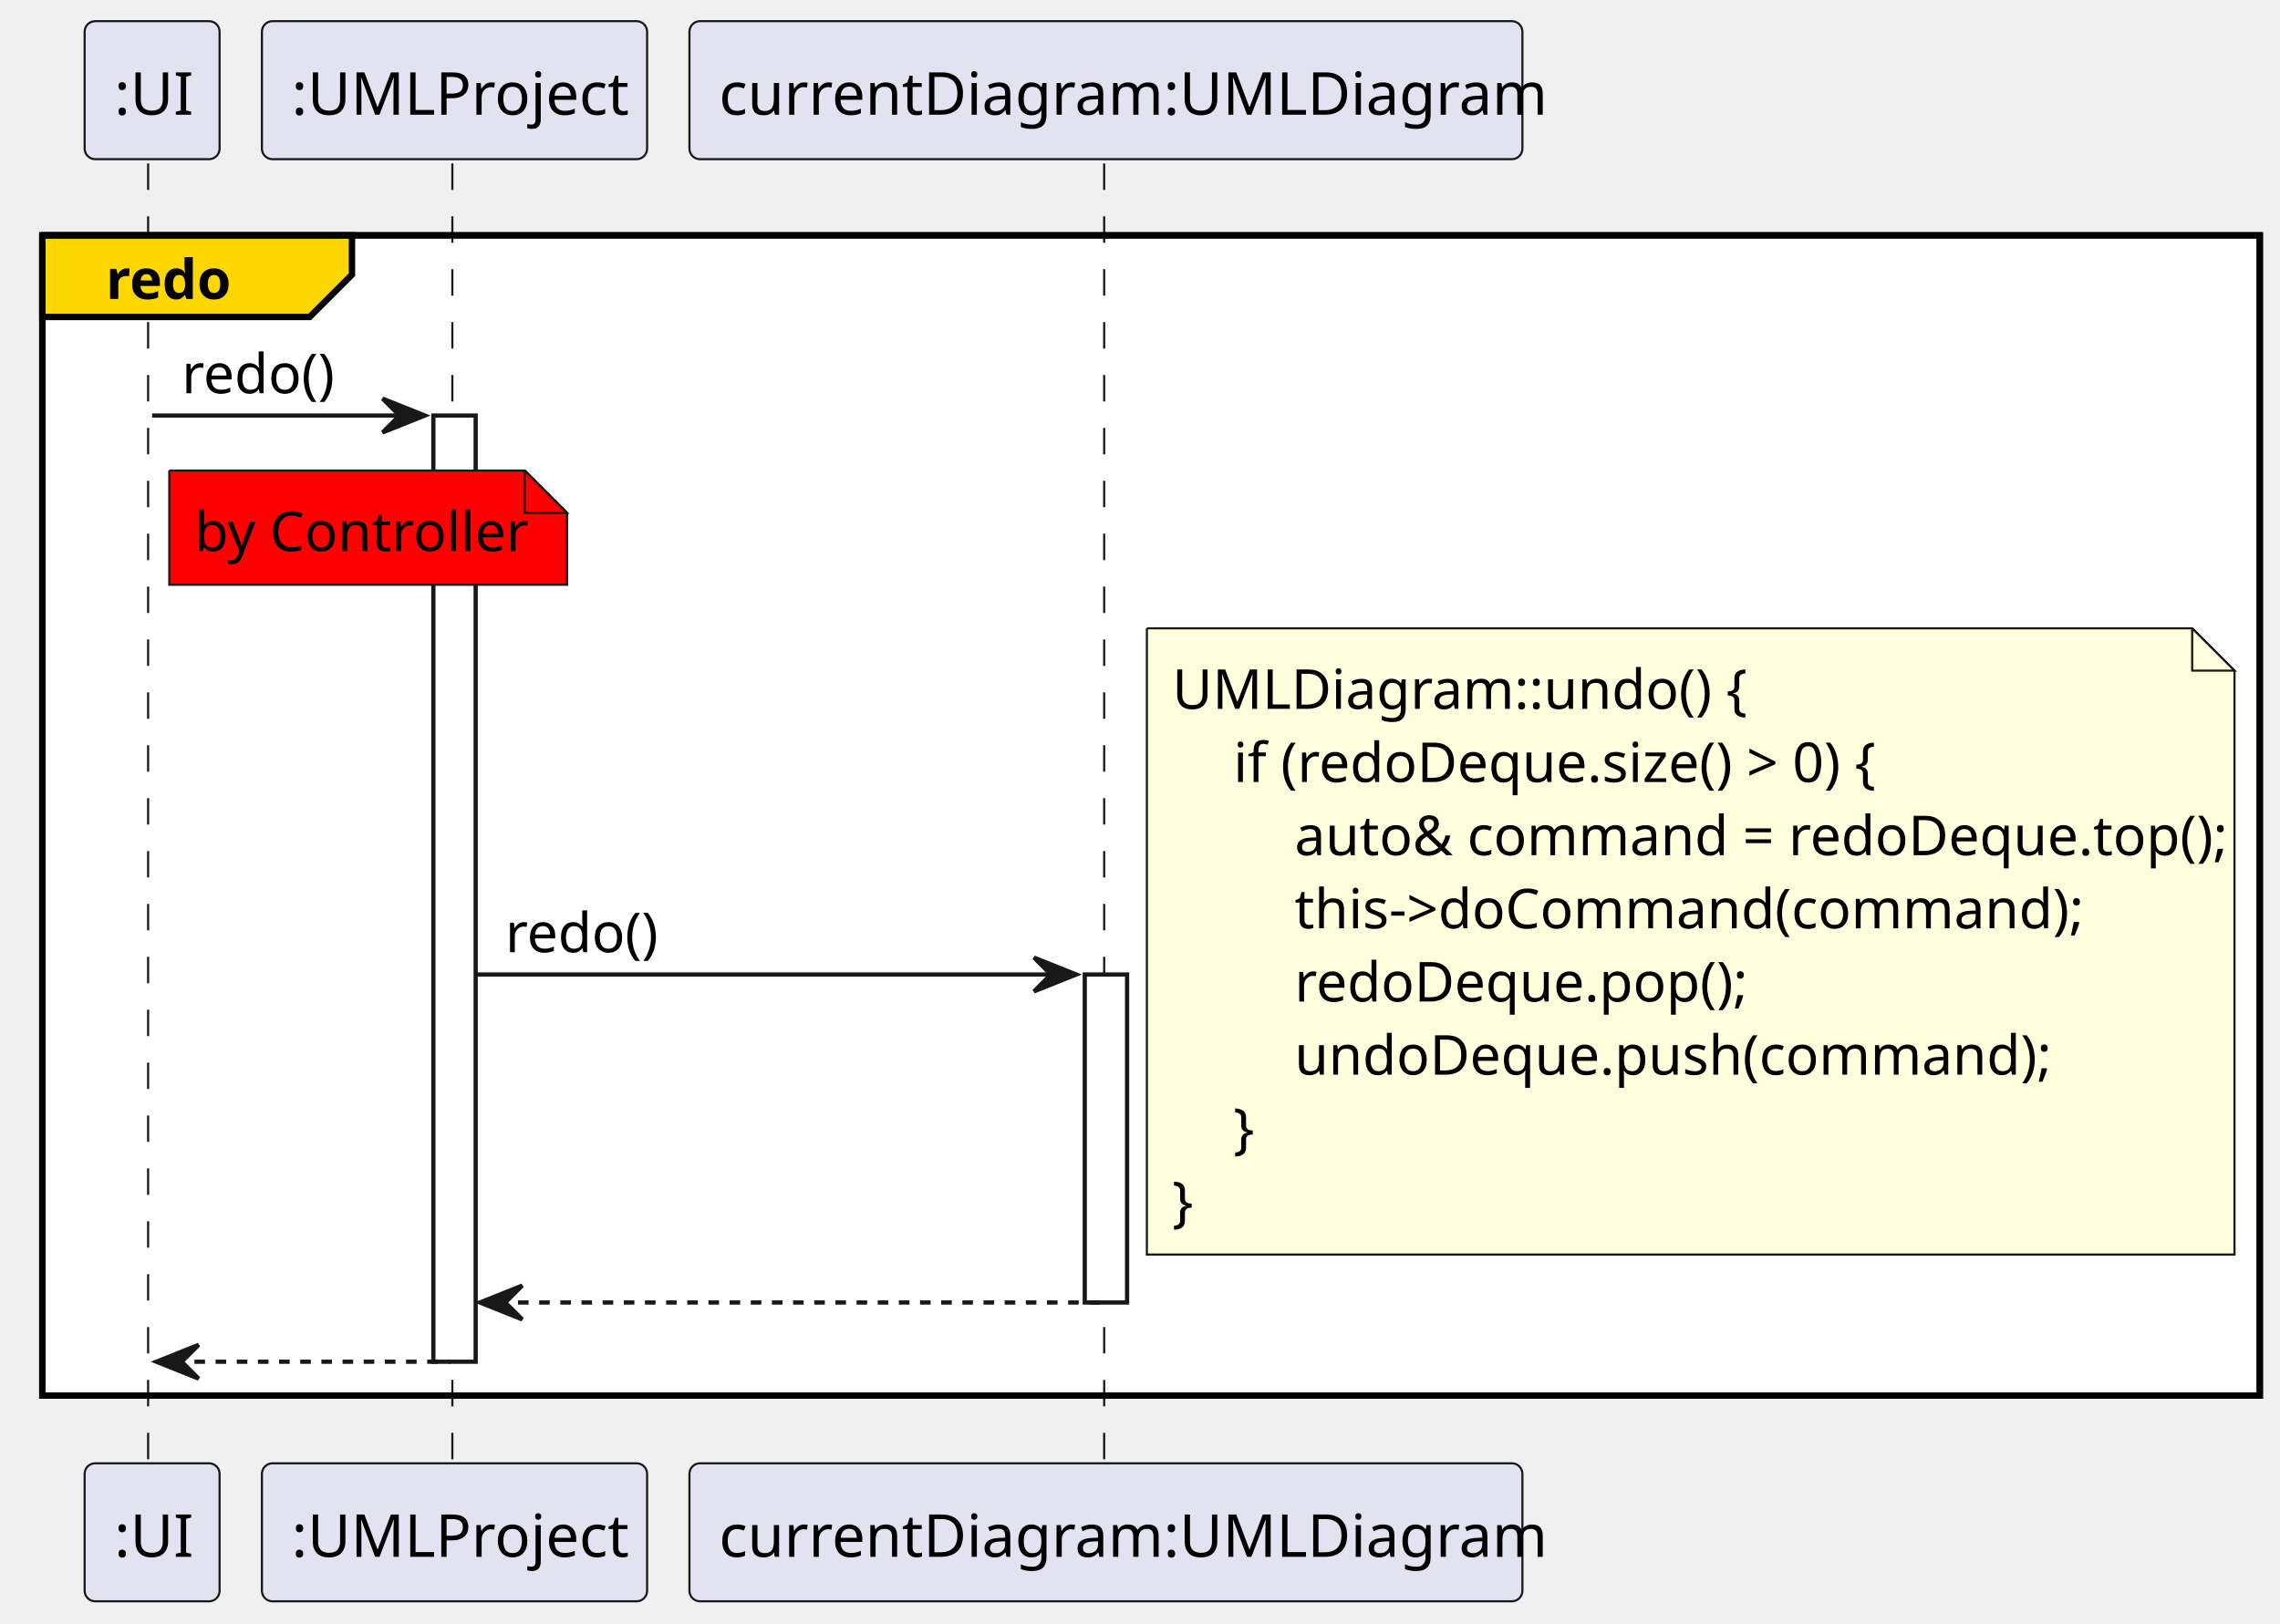
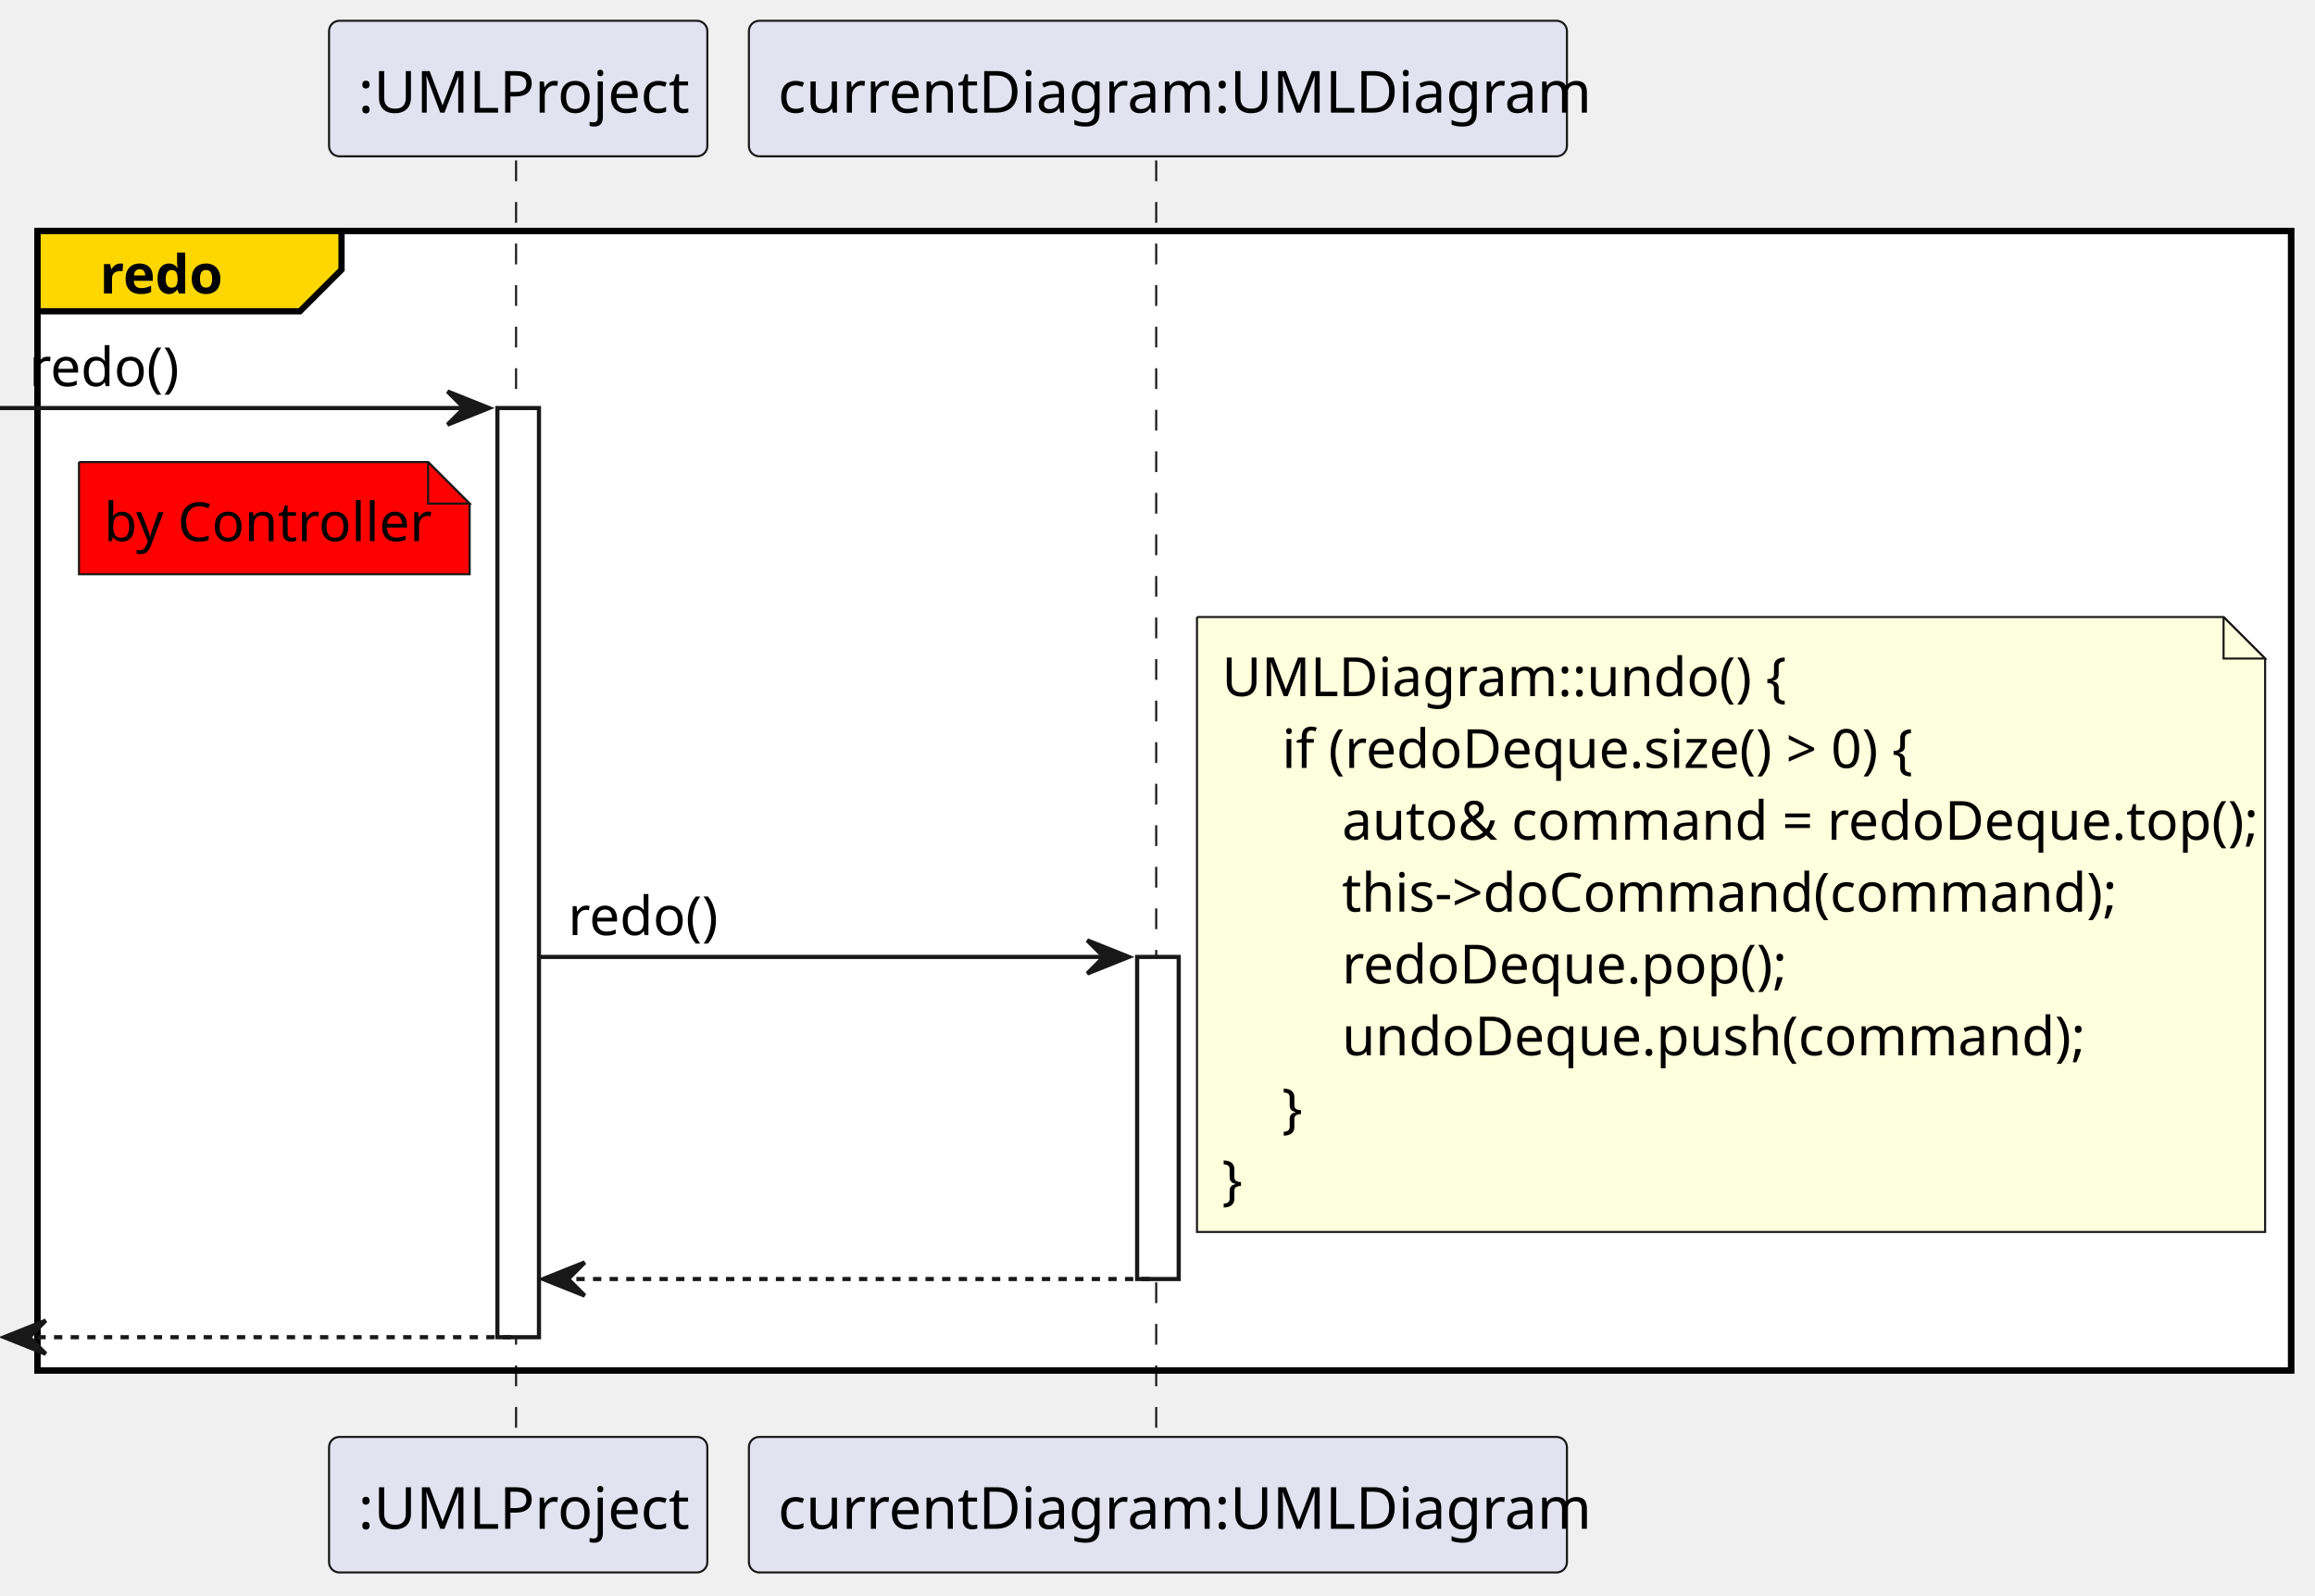
- <svg xmlns="http://www.w3.org/2000/svg" contentStyleType="text/css" height="307.2px" preserveAspectRatio="none" style="width:431px;height:307px;background:#FFFFFF;" version="1.1" viewBox="0 0 431 307" width="431.2px" zoomAndPan="magnify">
+ <svg xmlns="http://www.w3.org/2000/svg" contentStyleType="text/css" height="384px" preserveAspectRatio="none" style="width:557px;height:384px;background:#FFFFFF;" version="1.1" viewBox="0 0 557 384" width="557px" zoomAndPan="magnify">
  <defs />
  <g>
-     <rect fill="#FFFFFF" height="178.895" style="stroke:#181818;stroke-width:0.8;" width="8" x="81.92" y="78.562" />
-     <rect fill="#FFFFFF" height="62.015" style="stroke:#181818;stroke-width:0.8;" width="8" x="205.059" y="184.243" />
-     <rect fill="#FFFFFF" height="219.361" style="stroke:#000000;stroke-width:1.2;" width="419.182" x="8" y="44.497" />
-     <line style="stroke:#181818;stroke-width:0.4;stroke-dasharray:5.0,5.0;" x1="28" x2="28" y1="30.897" y2="277.458" />
-     <line style="stroke:#181818;stroke-width:0.4;stroke-dasharray:5.0,5.0;" x1="85.512" x2="85.512" y1="30.897" y2="277.458" />
-     <line style="stroke:#181818;stroke-width:0.4;stroke-dasharray:5.0,5.0;" x1="208.728" x2="208.728" y1="30.897" y2="277.458" />
-     <rect fill="#E2E2F0" height="26.097" rx="2" ry="2" style="stroke:#181818;stroke-width:0.4;" width="25.512" x="16" y="4" />
-     <text fill="#000000" font-family="sans-serif" font-size="11.2" lengthAdjust="spacing" textLength="14.312" x="21.6" y="21.686">:UI</text>
-     <rect fill="#E2E2F0" height="26.097" rx="2" ry="2" style="stroke:#181818;stroke-width:0.4;" width="25.512" x="16" y="276.658" />
-     <text fill="#000000" font-family="sans-serif" font-size="11.2" lengthAdjust="spacing" textLength="14.312" x="21.6" y="294.344">:UI</text>
-     <rect fill="#E2E2F0" height="26.097" rx="2" ry="2" style="stroke:#181818;stroke-width:0.4;" width="72.816" x="49.512" y="4" />
-     <text fill="#000000" font-family="sans-serif" font-size="11.2" lengthAdjust="spacing" textLength="61.616" x="55.112" y="21.686">:UMLProject</text>
-     <rect fill="#E2E2F0" height="26.097" rx="2" ry="2" style="stroke:#181818;stroke-width:0.4;" width="72.816" x="49.512" y="276.658" />
-     <text fill="#000000" font-family="sans-serif" font-size="11.2" lengthAdjust="spacing" textLength="61.616" x="55.112" y="294.344">:UMLProject</text>
-     <rect fill="#E2E2F0" height="26.097" rx="2" ry="2" style="stroke:#181818;stroke-width:0.4;" width="157.462" x="130.328" y="4" />
-     <text fill="#000000" font-family="sans-serif" font-size="11.2" lengthAdjust="spacing" textLength="146.262" x="135.928" y="21.686">currentDiagram:UMLDiagram</text>
-     <rect fill="#E2E2F0" height="26.097" rx="2" ry="2" style="stroke:#181818;stroke-width:0.4;" width="157.462" x="130.328" y="276.658" />
-     <text fill="#000000" font-family="sans-serif" font-size="11.2" lengthAdjust="spacing" textLength="146.262" x="135.928" y="294.344">currentDiagram:UMLDiagram</text>
-     <rect fill="#FFFFFF" height="178.895" style="stroke:#181818;stroke-width:0.8;" width="8" x="81.92" y="78.562" />
-     <rect fill="#FFFFFF" height="62.015" style="stroke:#181818;stroke-width:0.8;" width="8" x="205.059" y="184.243" />
-     <path d="M8,44.497 L66.537,44.497 L66.537,51.93 L58.537,59.93 L8,59.93 L8,44.497 " fill="#FFD700" style="stroke:#000000;stroke-width:1.2;" />
-     <rect fill="none" height="219.361" style="stroke:#000000;stroke-width:1.2;" width="419.182" x="8" y="44.497" />
-     <text fill="#000000" font-family="sans-serif" font-size="10.4" font-weight="bold" lengthAdjust="spacing" textLength="22.537" x="20" y="56.52">redo</text>
-     <polygon fill="#181818" points="72.32,75.362,80.32,78.562,72.32,81.763,75.52,78.562" style="stroke:#181818;stroke-width:0.8;" />
-     <line style="stroke:#181818;stroke-width:0.8;" x1="28.756" x2="77.12" y1="78.562" y2="78.562" />
-     <text fill="#000000" font-family="sans-serif" font-size="10.4" lengthAdjust="spacing" textLength="27.742" x="34.356" y="74.352">redo()</text>
-     <path d="M32,88.963 L32,110.562 L107.2,110.562 L107.2,96.963 L99.2,88.963 L32,88.963 " fill="#FF0000" style="stroke:#181818;stroke-width:0.4;" />
-     <path d="M99.2,88.963 L99.2,96.963 L107.2,96.963 L99.2,88.963 " fill="#FF0000" style="stroke:#181818;stroke-width:0.4;" />
-     <text fill="#000000" font-family="sans-serif" font-size="10.4" lengthAdjust="spacing" textLength="58.957" x="36.8" y="104.185">by Controller</text>
-     <polygon fill="#181818" points="195.459,181.043,203.459,184.243,195.459,187.443,198.659,184.243" style="stroke:#181818;stroke-width:0.8;" />
-     <line style="stroke:#181818;stroke-width:0.8;" x1="89.92" x2="200.259" y1="184.243" y2="184.243" />
-     <text fill="#000000" font-family="sans-serif" font-size="10.4" lengthAdjust="spacing" textLength="27.742" x="95.52" y="180.033">redo()</text>
-     <path d="M216.8,118.795 L216.8,237.195 L422.4,237.195 L422.4,126.795 L414.4,118.795 L216.8,118.795 " fill="#FEFFDD" style="stroke:#181818;stroke-width:0.4;" />
-     <path d="M414.4,118.795 L414.4,126.795 L422.4,126.795 L414.4,118.795 " fill="#FEFFDD" style="stroke:#181818;stroke-width:0.4;" />
-     <text fill="#000000" font-family="sans-serif" font-size="10.4" lengthAdjust="spacing" textLength="103.462" x="221.6" y="134.018">UMLDiagram::undo() {</text>
-     <text fill="#000000" font-family="sans-serif" font-size="10.4" lengthAdjust="spacing" textLength="118.787" x="233.158" y="147.851">if (redoDeque.size() &gt; 0) {</text>
-     <text fill="#000000" font-family="sans-serif" font-size="10.4" lengthAdjust="spacing" textLength="166.207" x="244.716" y="161.684">auto&amp; command = redoDeque.top();</text>
-     <text fill="#000000" font-family="sans-serif" font-size="10.4" lengthAdjust="spacing" textLength="140.74" x="244.716" y="175.516">this-&gt;doCommand(command);</text>
-     <text fill="#000000" font-family="sans-serif" font-size="10.4" lengthAdjust="spacing" textLength="81.519" x="244.716" y="189.349">redoDeque.pop();</text>
-     <text fill="#000000" font-family="sans-serif" font-size="10.4" lengthAdjust="spacing" textLength="134.702" x="244.716" y="203.182">undoDeque.push(command);</text>
-     <text fill="#000000" font-family="sans-serif" font-size="10.4" lengthAdjust="spacing" textLength="3.473" x="233.158" y="217.015">}</text>
-     <text fill="#000000" font-family="sans-serif" font-size="10.4" lengthAdjust="spacing" textLength="3.473" x="221.6" y="230.848">}</text>
-     <polygon fill="#181818" points="98.72,243.058,90.72,246.258,98.72,249.458,95.52,246.258" style="stroke:#181818;stroke-width:0.8;" />
-     <line style="stroke:#181818;stroke-width:0.8;stroke-dasharray:2.0,2.0;" x1="93.92" x2="208.259" y1="246.258" y2="246.258" />
-     <polygon fill="#181818" points="37.556,254.258,29.556,257.458,37.556,260.658,34.356,257.458" style="stroke:#181818;stroke-width:0.8;" />
-     <line style="stroke:#181818;stroke-width:0.8;stroke-dasharray:2.0,2.0;" x1="32.756" x2="85.12" y1="257.458" y2="257.458" />
+     <rect fill="#FFFFFF" height="223.619" style="stroke:#181818;stroke-width:1.0;" width="10" x="119.677" y="98.203" />
+     <rect fill="#FFFFFF" height="77.519" style="stroke:#181818;stroke-width:1.0;" width="10" x="273.601" y="230.304" />
+     <rect fill="#FFFFFF" height="274.201" style="stroke:#000000;stroke-width:1.5;" width="542.254" x="9" y="55.621" />
+     <line style="stroke:#181818;stroke-width:0.5;stroke-dasharray:5.0,5.0;" x1="124.167" x2="124.167" y1="38.621" y2="346.822" />
+     <line style="stroke:#181818;stroke-width:0.5;stroke-dasharray:5.0,5.0;" x1="278.188" x2="278.188" y1="38.621" y2="346.822" />
+     <rect fill="#E2E2F0" height="32.621" rx="2.5" ry="2.5" style="stroke:#181818;stroke-width:0.5;" width="91.02" x="79.167" y="5" />
+     <text fill="#000000" font-family="sans-serif" font-size="14" lengthAdjust="spacing" textLength="77.02" x="86.167" y="27.107">:UMLProject</text>
+     <rect fill="#E2E2F0" height="32.621" rx="2.5" ry="2.5" style="stroke:#181818;stroke-width:0.5;" width="91.02" x="79.167" y="345.822" />
+     <text fill="#000000" font-family="sans-serif" font-size="14" lengthAdjust="spacing" textLength="77.02" x="86.167" y="367.93">:UMLProject</text>
+     <rect fill="#E2E2F0" height="32.621" rx="2.5" ry="2.5" style="stroke:#181818;stroke-width:0.5;" width="196.827" x="180.188" y="5" />
+     <text fill="#000000" font-family="sans-serif" font-size="14" lengthAdjust="spacing" textLength="182.827" x="187.188" y="27.107">currentDiagram:UMLDiagram</text>
+     <rect fill="#E2E2F0" height="32.621" rx="2.5" ry="2.5" style="stroke:#181818;stroke-width:0.5;" width="196.827" x="180.188" y="345.822" />
+     <text fill="#000000" font-family="sans-serif" font-size="14" lengthAdjust="spacing" textLength="182.827" x="187.188" y="367.93">currentDiagram:UMLDiagram</text>
+     <rect fill="#FFFFFF" height="223.619" style="stroke:#181818;stroke-width:1.0;" width="10" x="119.677" y="98.203" />
+     <rect fill="#FFFFFF" height="77.519" style="stroke:#181818;stroke-width:1.0;" width="10" x="273.601" y="230.304" />
+     <path d="M9,55.621 L82.171,55.621 L82.171,64.912 L72.171,74.912 L9,74.912 L9,55.621 " fill="#FFD700" style="stroke:#000000;stroke-width:1.5;" />
+     <rect fill="none" height="274.201" style="stroke:#000000;stroke-width:1.5;" width="542.254" x="9" y="55.621" />
+     <text fill="#000000" font-family="sans-serif" font-size="13" font-weight="bold" lengthAdjust="spacing" textLength="28.171" x="24" y="70.649">redo</text>
+     <polygon fill="#181818" points="107.677,94.203,117.677,98.203,107.677,102.203,111.677,98.203" style="stroke:#181818;stroke-width:1.0;" />
+     <line style="stroke:#181818;stroke-width:1.0;" x1="0" x2="113.677" y1="98.203" y2="98.203" />
+     <text fill="#000000" font-family="sans-serif" font-size="13" lengthAdjust="spacing" textLength="34.677" x="7" y="92.94">redo()</text>
+     <path d="M19,111.203 L19,138.203 L113,138.203 L113,121.203 L103,111.203 L19,111.203 " fill="#FF0000" style="stroke:#181818;stroke-width:0.5;" />
+     <path d="M103,111.203 L103,121.203 L113,121.203 L103,111.203 " fill="#FF0000" style="stroke:#181818;stroke-width:0.5;" />
+     <text fill="#000000" font-family="sans-serif" font-size="13" lengthAdjust="spacing" textLength="73.696" x="25" y="130.231">by Controller</text>
+     <polygon fill="#181818" points="261.601,226.304,271.601,230.304,261.601,234.304,265.601,230.304" style="stroke:#181818;stroke-width:1.0;" />
+     <line style="stroke:#181818;stroke-width:1.0;" x1="129.677" x2="267.601" y1="230.304" y2="230.304" />
+     <text fill="#000000" font-family="sans-serif" font-size="13" lengthAdjust="spacing" textLength="34.677" x="136.677" y="225.041">redo()</text>
+     <path d="M288,148.494 L288,296.494 L545,296.494 L545,158.494 L535,148.494 L288,148.494 " fill="#FEFFDD" style="stroke:#181818;stroke-width:0.5;" />
+     <path d="M535,148.494 L535,158.494 L545,158.494 L535,148.494 " fill="#FEFFDD" style="stroke:#181818;stroke-width:0.5;" />
+     <text fill="#000000" font-family="sans-serif" font-size="13" lengthAdjust="spacing" textLength="129.327" x="294" y="167.523">UMLDiagram::undo() {</text>
+     <text fill="#000000" font-family="sans-serif" font-size="13" lengthAdjust="spacing" textLength="148.484" x="308.447" y="184.814">if (redoDeque.size() &gt; 0) {</text>
+     <text fill="#000000" font-family="sans-serif" font-size="13" lengthAdjust="spacing" textLength="207.759" x="322.894" y="202.105">auto&amp; command = redoDeque.top();</text>
+     <text fill="#000000" font-family="sans-serif" font-size="13" lengthAdjust="spacing" textLength="175.925" x="322.894" y="219.395">this-&gt;doCommand(command);</text>
+     <text fill="#000000" font-family="sans-serif" font-size="13" lengthAdjust="spacing" textLength="101.899" x="322.894" y="236.686">redoDeque.pop();</text>
+     <text fill="#000000" font-family="sans-serif" font-size="13" lengthAdjust="spacing" textLength="168.378" x="322.894" y="253.977">undoDeque.push(command);</text>
+     <text fill="#000000" font-family="sans-serif" font-size="13" lengthAdjust="spacing" textLength="4.342" x="308.447" y="271.269">}</text>
+     <text fill="#000000" font-family="sans-serif" font-size="13" lengthAdjust="spacing" textLength="4.342" x="294" y="288.56">}</text>
+     <polygon fill="#181818" points="140.677,303.822,130.677,307.822,140.677,311.822,136.677,307.822" style="stroke:#181818;stroke-width:1.0;" />
+     <line style="stroke:#181818;stroke-width:1.0;stroke-dasharray:2.0,2.0;" x1="134.677" x2="277.601" y1="307.822" y2="307.822" />
+     <polygon fill="#181818" points="11,317.822,1,321.822,11,325.822,7,321.822" style="stroke:#181818;stroke-width:1.0;" />
+     <line style="stroke:#181818;stroke-width:1.0;stroke-dasharray:2.0,2.0;" x1="5" x2="123.677" y1="321.822" y2="321.822" />
  </g>
</svg>
